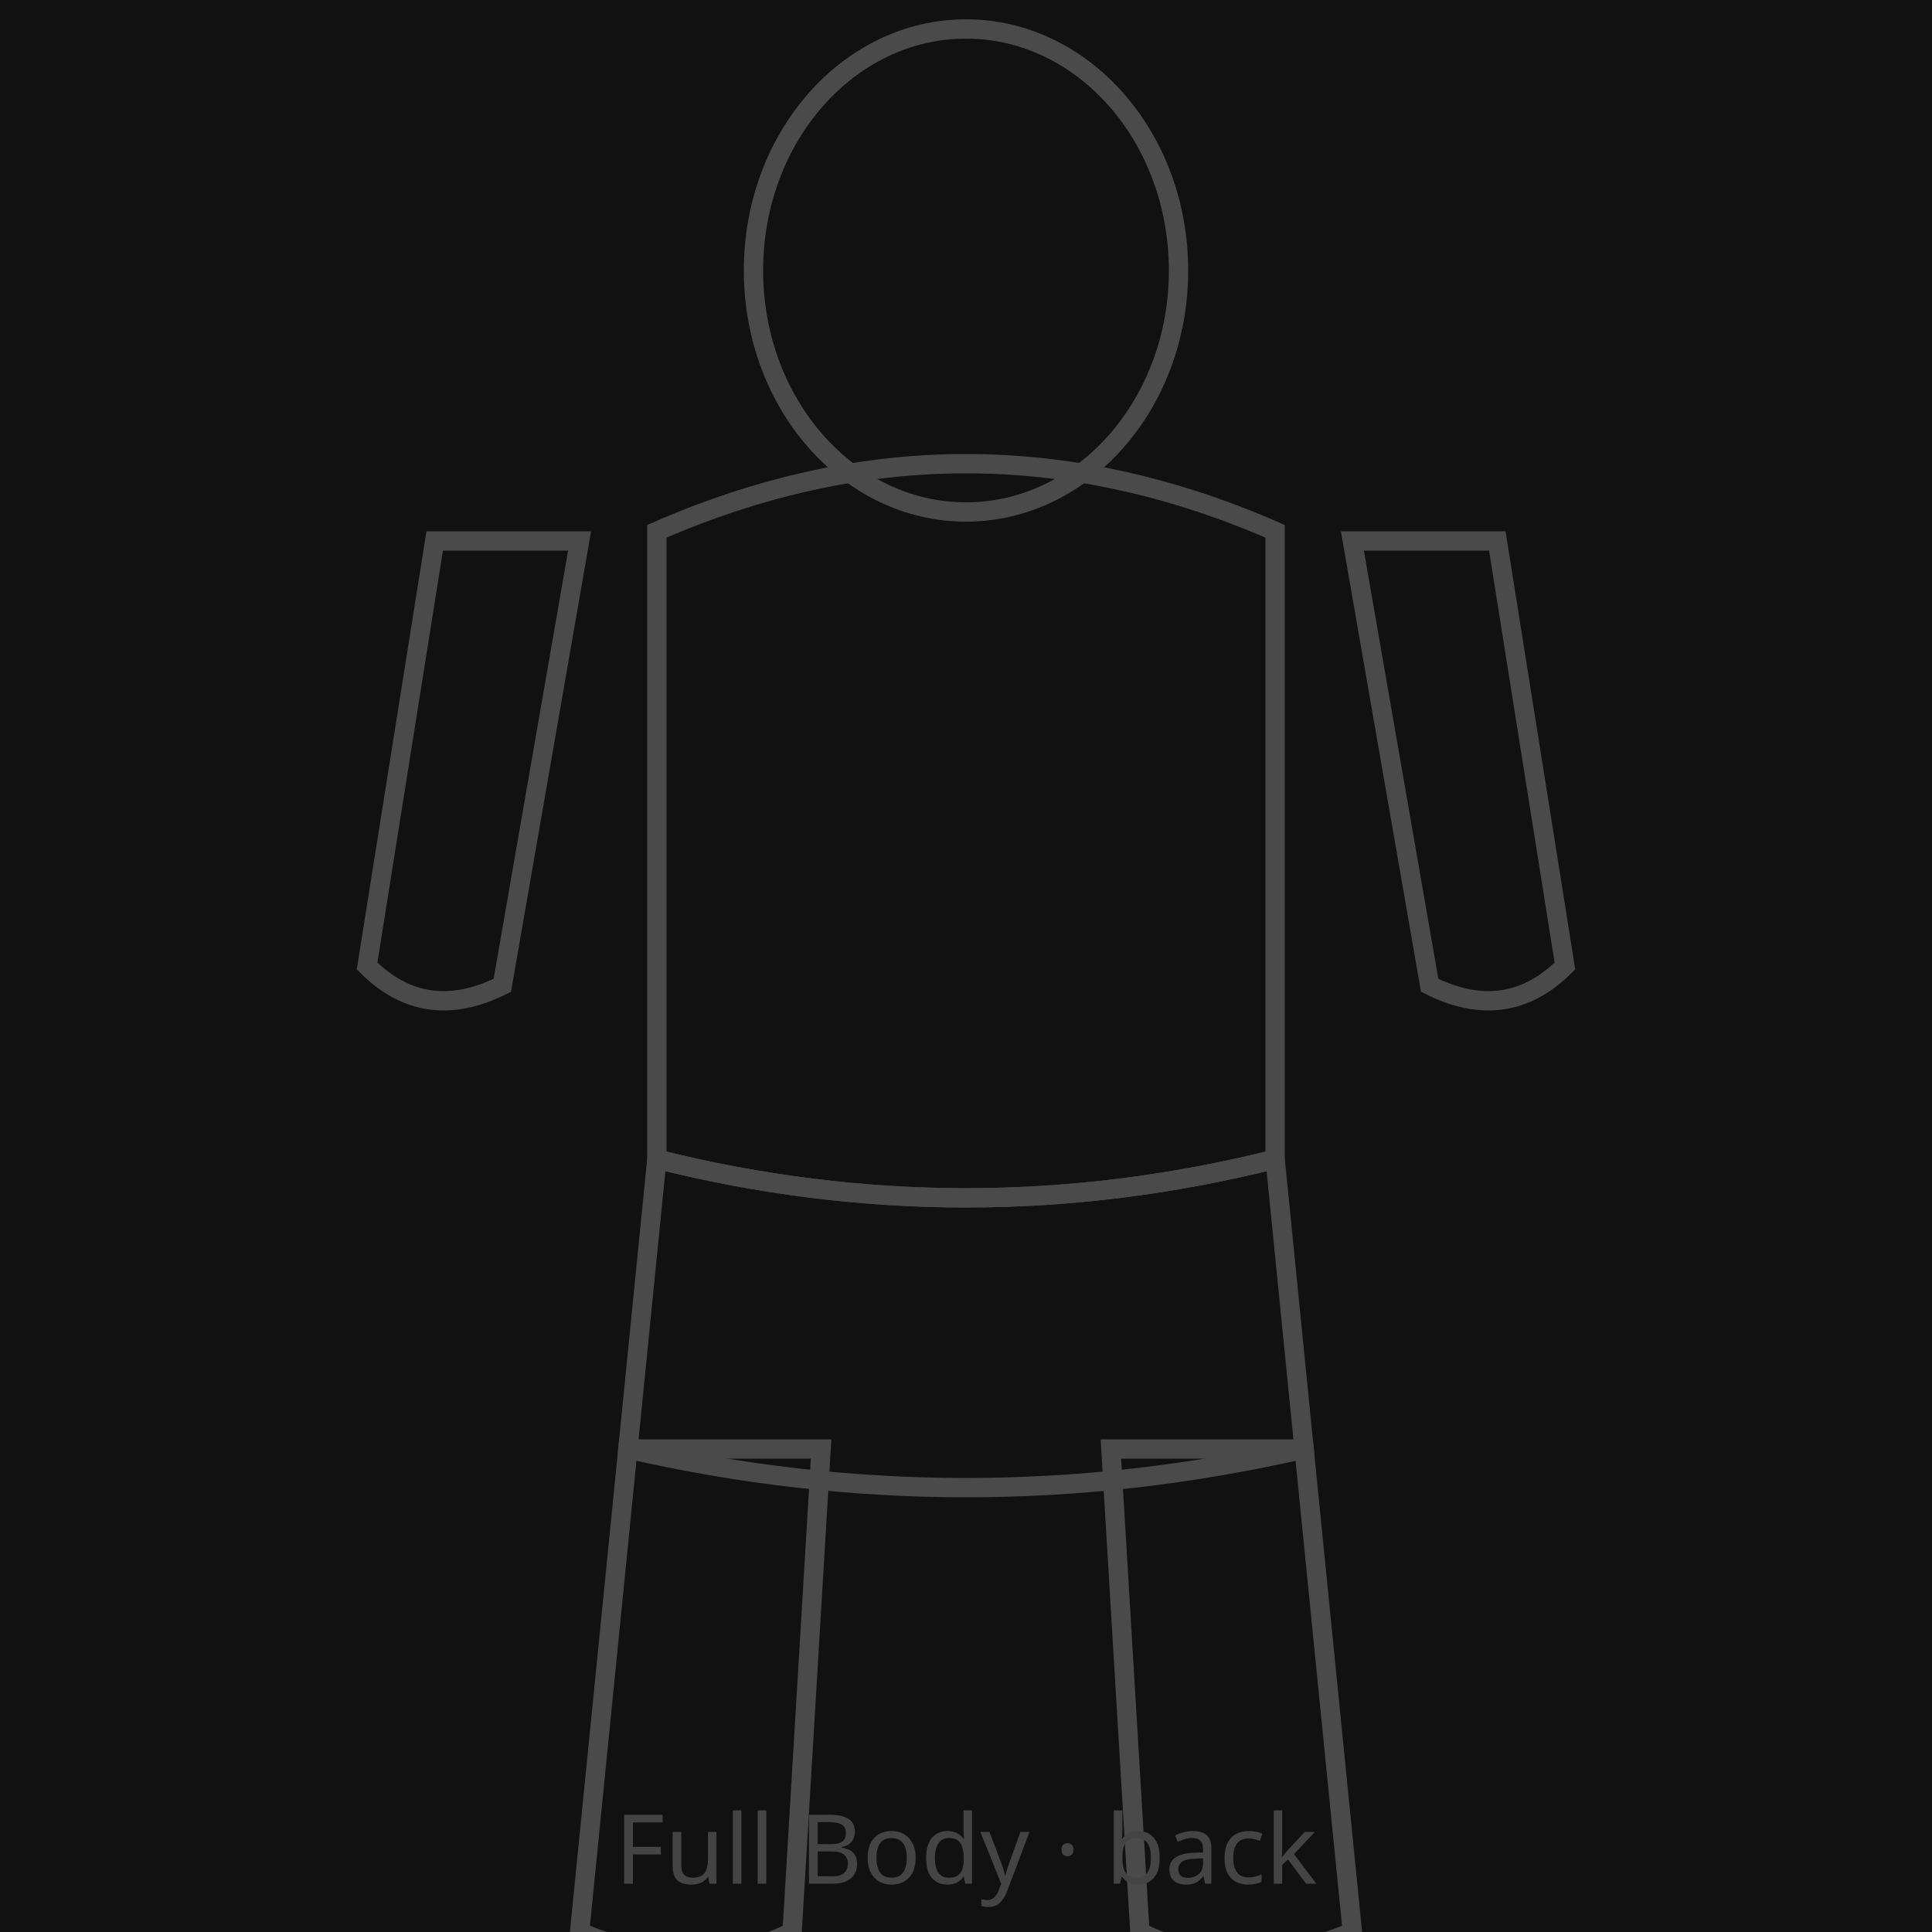
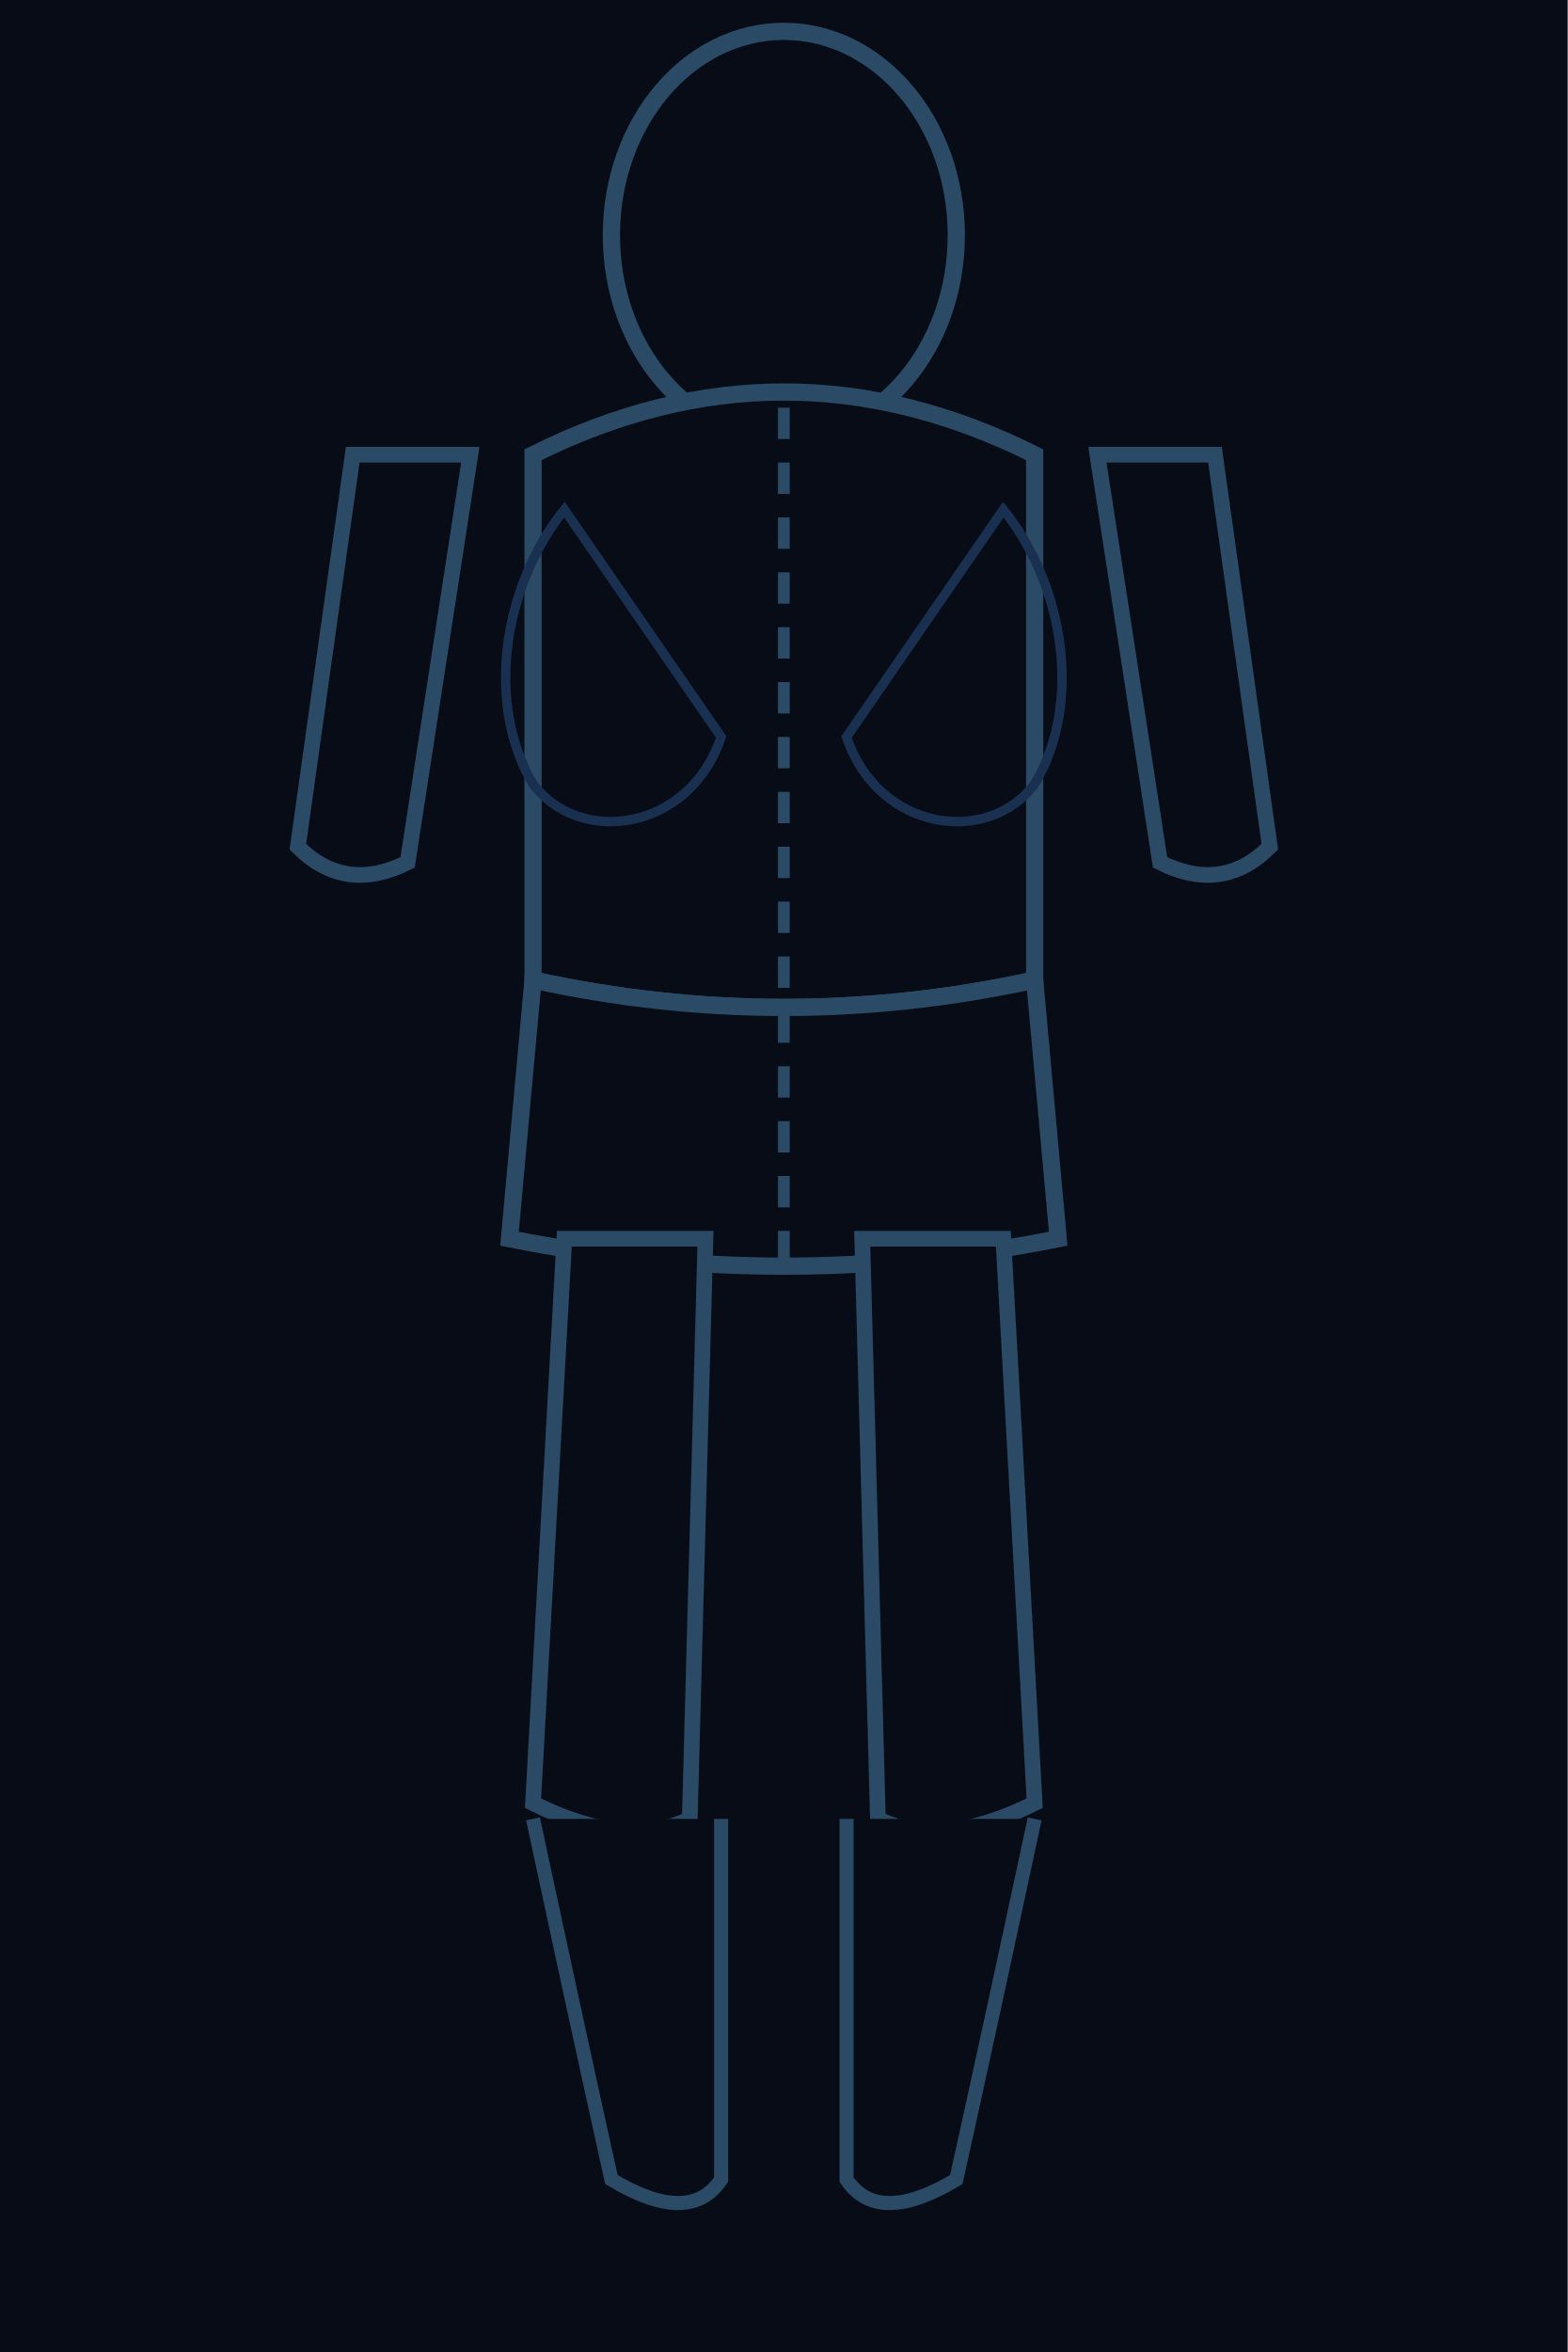
- <svg xmlns="http://www.w3.org/2000/svg" viewBox="0 0 200 200">
-   <rect width="200" height="200" fill="#111" />
-   <ellipse cx="100" cy="28" rx="22" ry="25" fill="none" stroke="#4a4a4a" stroke-width="2" />
-   <path d="M68,55 L68,120 Q100,128 132,120 L132,55 Q116,48 100,48 Q84,48 68,55Z" fill="none" stroke="#4a4a4a" stroke-width="2" />
-   <path d="M68,120 L65,150 Q100,158 135,150 L132,120 Q100,128 68,120Z" fill="none" stroke="#4a4a4a" stroke-width="2" />
-   <path d="M65,150 L60,200 Q72,205 82,200 L85,150Z" fill="none" stroke="#4a4a4a" stroke-width="2" />
-   <path d="M135,150 L140,200 Q128,205 118,200 L115,150Z" fill="none" stroke="#4a4a4a" stroke-width="2" />
-   <path d="M45,56 L38,100 Q44,106 52,102 L60,56Z" fill="none" stroke="#4a4a4a" stroke-width="2" />
-   <path d="M155,56 L162,100 Q156,106 148,102 L140,56Z" fill="none" stroke="#4a4a4a" stroke-width="2" />
-   <text x="100" y="195" text-anchor="middle" font-size="10" fill="#444" font-family="system-ui">Full Body · back</text>
+ <svg xmlns="http://www.w3.org/2000/svg" viewBox="0 0 200 300">
+   <rect width="200" height="300" fill="#070c16" />
+   <ellipse cx="100" cy="30" rx="22" ry="26" fill="#070c16" stroke="#2a4a65" stroke-width="2.2" />
+   <path d="M68,58 L68,125 Q100,132 132,125 L132,58 Q116,50 100,50 Q84,50 68,58 Z" fill="#070c16" stroke="#2a4a65" stroke-width="2.2" />
+   <path d="M68,125 L65,158 Q100,165 135,158 L132,125 Q100,132 68,125 Z" fill="#070c16" stroke="#2a4a65" stroke-width="2.2" />
+   <path d="M45,58 L38,108 Q44,114 52,110 L60,58 Z" fill="#070c16" stroke="#2a4a65" stroke-width="2" />
+   <path d="M155,58 L162,108 Q156,114 148,110 L140,58 Z" fill="#070c16" stroke="#2a4a65" stroke-width="2" />
+   <path d="M72,158 L68,230 Q80,236 88,232 L90,158 Z" fill="#070c16" stroke="#2a4a65" stroke-width="2" />
+   <path d="M128,158 L132,230 Q120,236 112,232 L110,158 Z" fill="#070c16" stroke="#2a4a65" stroke-width="2" />
+   <path d="M68,232 Q74,260 78,278 Q88,284 92,278 L92,232" fill="#070c16" stroke="#2a4a65" stroke-width="1.8" />
+   <path d="M132,232 Q126,260 122,278 Q112,284 108,278 L108,232" fill="#070c16" stroke="#2a4a65" stroke-width="1.8" />
+   <line x1="100" y1="52" x2="100" y2="162" stroke="#2a4a65" stroke-width="1.5" stroke-dasharray="4,3" />
+   <path d="M72,65 C64,75 62,90 68,100 C74,108 88,106 92,94 Z" fill="none" stroke="#1a3050" stroke-width="1.2" />
+   <path d="M128,65 C136,75 138,90 132,100 C126,108 112,106 108,94 Z" fill="none" stroke="#1a3050" stroke-width="1.2" />
</svg>
